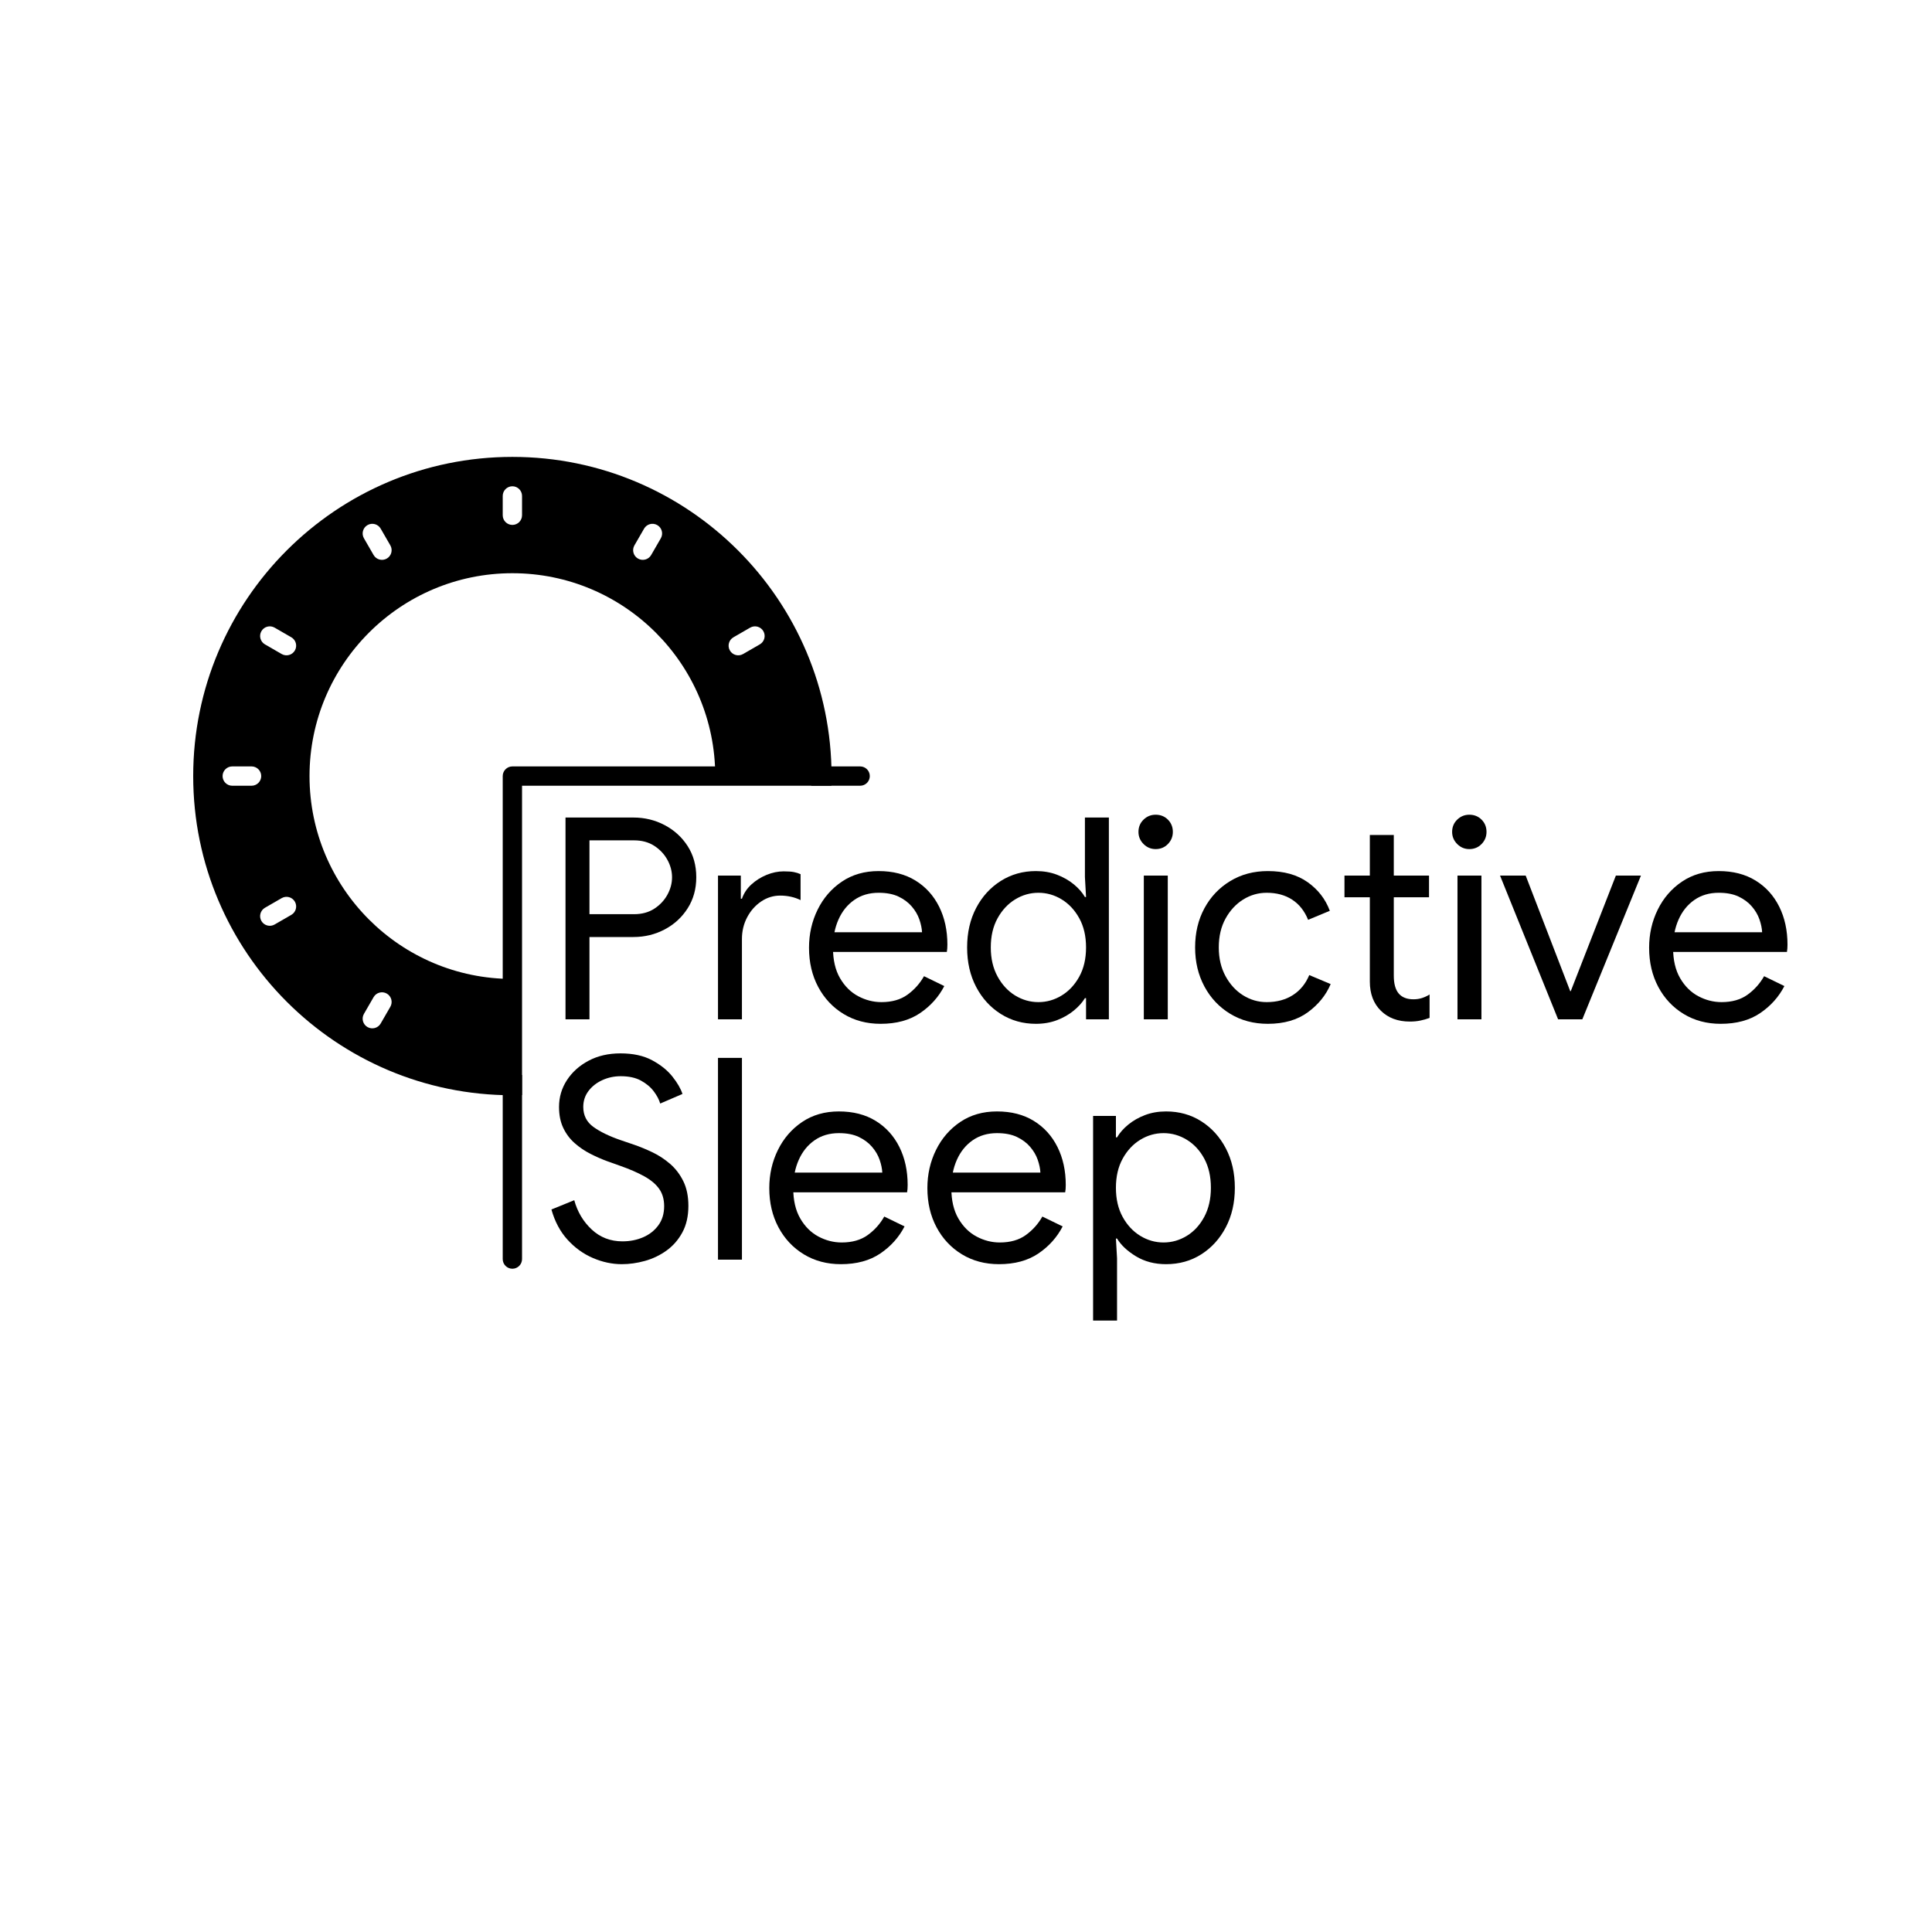
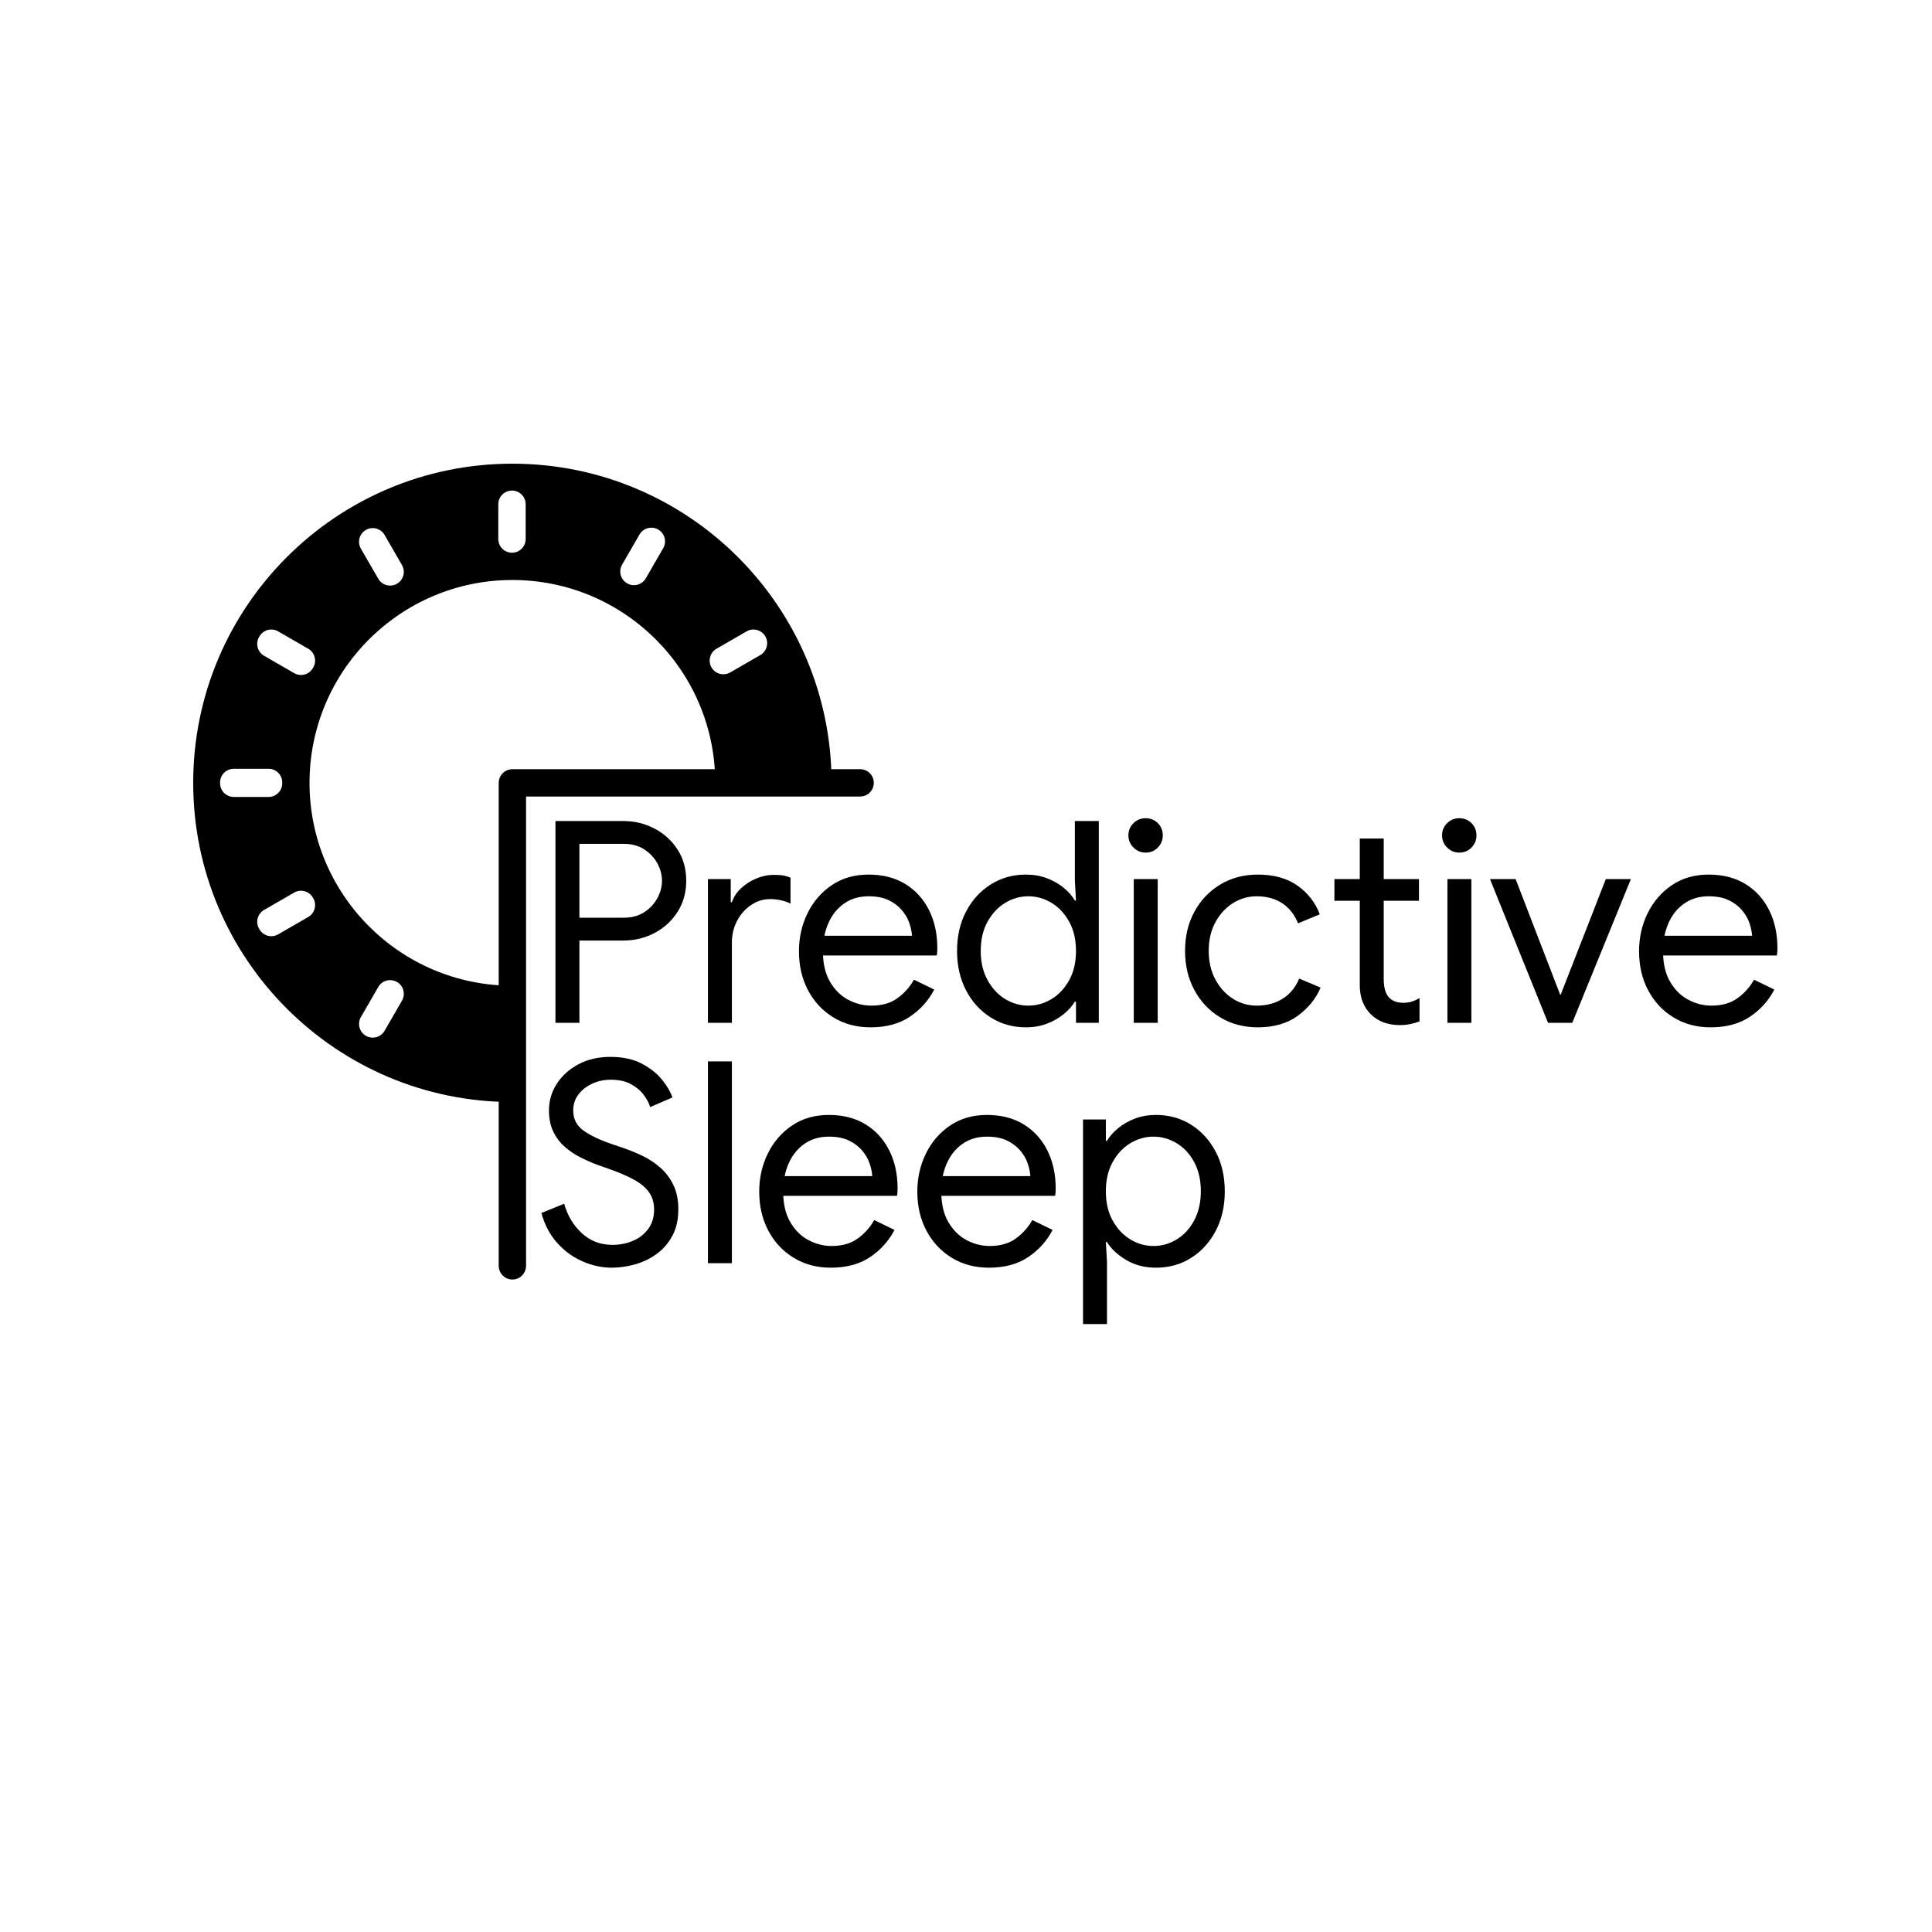
- <svg xmlns="http://www.w3.org/2000/svg" width="100%" height="100%" viewBox="0 0 1000 1000" version="1.1" xml:space="preserve" style="fill-rule:evenodd;clip-rule:evenodd;stroke-linejoin:round;stroke-miterlimit:2;">
-   <g transform="matrix(1,0,0,1,60,1.69506)">
+ <svg xmlns="http://www.w3.org/2000/svg" width="100%" height="100%" viewBox="0 0 1000 1000" version="1.1" xml:space="preserve" style="fill-rule:evenodd;clip-rule:evenodd;stroke-linecap:round;stroke-linejoin:round;stroke-miterlimit:1.5;">
+   <g transform="matrix(1,0,0,1,-5.20833,1.81822)">
+     <g transform="matrix(1.16097,0,0,1.16097,-113.545,-238.647)">
+       <path d="M349.926,660L349.926,570.039L380.206,570.039C385.232,570.039 389.881,571.17 394.153,573.431C398.425,575.693 401.838,578.813 404.393,582.792C406.947,586.77 408.225,591.398 408.225,596.675C408.225,601.869 406.947,606.476 404.393,610.496C401.838,614.517 398.425,617.658 394.153,619.92C389.881,622.181 385.232,623.312 380.206,623.312L355.58,623.312L355.58,613.135L380.457,613.135C383.975,613.135 386.991,612.318 389.504,610.685C392.017,609.051 393.964,606.978 395.346,604.465C396.728,601.952 397.419,599.356 397.419,596.675C397.419,593.995 396.728,591.398 395.346,588.885C393.964,586.373 392.017,584.299 389.504,582.666C386.991,581.033 383.975,580.216 380.457,580.216L360.606,580.216L360.606,660L349.926,660Z" style="fill-rule:nonzero;" />
+     </g>
+     <g transform="matrix(1.16097,0,0,1.16097,-113.545,-238.647)">
+       <path d="M417.906,660L417.906,595.921L428.083,595.921L428.083,606.224L428.585,606.224C429.423,603.795 430.826,601.68 432.795,599.879C434.763,598.078 437.025,596.654 439.579,595.607C442.134,594.56 444.668,594.037 447.181,594.037C449.107,594.037 450.615,594.142 451.704,594.351C452.793,594.56 453.798,594.874 454.719,595.293L454.719,606.853C453.379,606.182 451.934,605.68 450.385,605.345C448.835,605.01 447.265,604.842 445.673,604.842C442.574,604.842 439.726,605.722 437.129,607.481C434.533,609.24 432.459,611.585 430.91,614.517C429.36,617.449 428.585,620.673 428.585,624.191L428.585,660L417.906,660Z" style="fill-rule:nonzero;" />
+     </g>
+     <g transform="matrix(1.16097,0,0,1.16097,-113.545,-238.647)">
+       <path d="M490.402,662.01C484.204,662.01 478.697,660.544 473.88,657.613C469.064,654.681 465.294,650.66 462.572,645.551C459.85,640.441 458.489,634.62 458.489,628.086C458.489,621.972 459.766,616.318 462.321,611.124C464.876,605.931 468.477,601.764 473.126,598.623C477.775,595.482 483.241,593.911 489.523,593.911C495.889,593.911 501.354,595.314 505.919,598.12C510.484,600.926 514.003,604.8 516.474,609.742C518.945,614.684 520.18,620.338 520.18,626.704C520.18,627.291 520.159,627.877 520.117,628.463C520.075,629.05 520.013,629.552 519.929,629.971L464.771,629.971L464.771,621.176L508.872,621.176C508.788,619.417 508.39,617.511 507.678,615.459C506.966,613.407 505.836,611.48 504.286,609.68C502.736,607.879 500.768,606.413 498.381,605.282C495.994,604.151 493.041,603.586 489.523,603.586C485.335,603.586 481.712,604.654 478.655,606.79C475.597,608.926 473.252,611.836 471.619,615.522C469.985,619.208 469.169,623.396 469.169,628.086C469.169,633.531 470.216,638.054 472.31,641.656C474.404,645.258 477.105,647.938 480.414,649.697C483.722,651.456 487.178,652.336 490.779,652.336C495.47,652.336 499.344,651.226 502.401,649.006C505.459,646.786 507.909,644.043 509.752,640.776L518.798,645.174C516.285,650.032 512.683,654.053 507.993,657.236C503.302,660.419 497.438,662.01 490.402,662.01Z" style="fill-rule:nonzero;" />
+     </g>
+     <g transform="matrix(1.16097,0,0,1.16097,-113.545,-238.647)">
+       <path d="M559.632,662.01C553.853,662.01 548.638,660.544 543.99,657.613C539.341,654.681 535.676,650.66 532.996,645.551C530.315,640.441 528.975,634.578 528.975,627.961C528.975,621.343 530.315,615.48 532.996,610.371C535.676,605.261 539.341,601.24 543.99,598.309C548.638,595.377 553.853,593.911 559.632,593.911C563.067,593.911 566.208,594.456 569.056,595.545C571.904,596.633 574.395,598.057 576.531,599.816C578.667,601.575 580.322,603.46 581.494,605.47L581.997,605.47L581.494,596.55L581.494,570.039L592.174,570.039L592.174,660L581.997,660L581.997,650.577L581.494,650.577C580.322,652.503 578.667,654.346 576.531,656.105C574.395,657.864 571.904,659.288 569.056,660.377C566.208,661.466 563.067,662.01 559.632,662.01ZM560.763,652.336C564.449,652.336 567.904,651.351 571.129,649.383C574.354,647.415 576.971,644.609 578.982,640.965C580.992,637.321 581.997,632.987 581.997,627.961C581.997,622.935 580.992,618.6 578.982,614.957C576.971,611.313 574.354,608.507 571.129,606.538C567.904,604.57 564.449,603.586 560.763,603.586C557.078,603.586 553.622,604.57 550.397,606.538C547.173,608.507 544.555,611.313 542.545,614.957C540.534,618.6 539.529,622.935 539.529,627.961C539.529,632.903 540.534,637.217 542.545,640.902C544.555,644.588 547.173,647.415 550.397,649.383C553.622,651.351 557.078,652.336 560.763,652.336Z" style="fill-rule:nonzero;" />
+     </g>
+     <g transform="matrix(1.16097,0,0,1.16097,-113.545,-238.647)">
+       <path d="M607.754,660L607.754,595.921L618.434,595.921L618.434,660L607.754,660ZM613.031,584.111C610.937,584.111 609.136,583.357 607.628,581.849C606.121,580.342 605.367,578.541 605.367,576.447C605.367,574.269 606.121,572.447 607.628,570.981C609.136,569.515 610.937,568.782 613.031,568.782C615.209,568.782 617.031,569.515 618.497,570.981C619.962,572.447 620.695,574.269 620.695,576.447C620.695,578.541 619.962,580.342 618.497,581.849C617.031,583.357 615.209,584.111 613.031,584.111Z" style="fill-rule:nonzero;" />
+     </g>
+     <g transform="matrix(1.16097,0,0,1.16097,-113.545,-238.647)">
+       <path d="M663.037,662.01C656.755,662.01 651.164,660.524 646.264,657.55C641.364,654.576 637.532,650.514 634.768,645.362C632.003,640.211 630.621,634.41 630.621,627.961C630.621,621.427 632.003,615.606 634.768,610.496C637.532,605.387 641.364,601.345 646.264,598.372C651.164,595.398 656.755,593.911 663.037,593.911C670.241,593.911 676.167,595.565 680.816,598.874C685.465,602.183 688.753,606.434 690.679,611.627L681.005,615.648C679.413,611.711 677.047,608.716 673.906,606.664C670.765,604.612 666.974,603.586 662.535,603.586C658.766,603.586 655.268,604.591 652.044,606.601C648.819,608.612 646.201,611.439 644.191,615.082C642.181,618.726 641.175,623.019 641.175,627.961C641.175,632.819 642.181,637.091 644.191,640.776C646.201,644.462 648.819,647.31 652.044,649.32C655.268,651.331 658.766,652.336 662.535,652.336C667.058,652.336 670.953,651.289 674.22,649.195C677.487,647.101 679.916,644.127 681.507,640.274L691.056,644.294C688.962,649.236 685.57,653.425 680.879,656.859C676.188,660.293 670.241,662.01 663.037,662.01Z" style="fill-rule:nonzero;" />
+     </g>
+     <g transform="matrix(1.16097,0,0,1.16097,-113.545,-238.647)">
+       <path d="M697.213,605.596L697.213,595.921L709.149,595.921L709.149,605.596L697.213,605.596ZM726.362,661.005C721.001,661.005 716.688,659.393 713.421,656.168C710.154,652.943 708.521,648.608 708.521,643.164L708.521,577.829L719.2,577.829L719.2,640.525C719.2,644.127 719.933,646.786 721.399,648.504C722.865,650.221 725.064,651.079 727.995,651.079C729.336,651.079 730.592,650.891 731.765,650.514C732.938,650.137 734.068,649.613 735.157,648.943L735.157,659.372C733.817,659.874 732.435,660.272 731.011,660.565C729.587,660.859 728.037,661.005 726.362,661.005ZM718.572,605.596L718.572,595.921L734.906,595.921L734.906,605.596L718.572,605.596Z" style="fill-rule:nonzero;" />
+     </g>
+     <g transform="matrix(1.16097,0,0,1.16097,-113.545,-238.647)">
+       <path d="M747.596,660L747.596,595.921L758.276,595.921L758.276,660L747.596,660ZM752.873,584.111C750.779,584.111 748.978,583.357 747.47,581.849C745.963,580.342 745.209,578.541 745.209,576.447C745.209,574.269 745.963,572.447 747.47,570.981C748.978,569.515 750.779,568.782 752.873,568.782C755.051,568.782 756.873,569.515 758.339,570.981C759.804,572.447 760.537,574.269 760.537,576.447C760.537,578.541 759.804,580.342 758.339,581.849C756.873,583.357 755.051,584.111 752.873,584.111Z" style="fill-rule:nonzero;" />
+     </g>
+     <g transform="matrix(1.16097,0,0,1.16097,-113.545,-238.647)">
+       <path d="M792.451,660L766.568,595.921L778.002,595.921L797.854,647.436L798.105,647.436L818.208,595.921L829.39,595.921L803.256,660L792.451,660Z" style="fill-rule:nonzero;" />
+     </g>
+     <g transform="matrix(1.16097,0,0,1.16097,-113.545,-238.647)">
+       <path d="M864.948,662.01C858.749,662.01 853.242,660.544 848.425,657.613C843.609,654.681 839.84,650.66 837.117,645.551C834.395,640.441 833.034,634.62 833.034,628.086C833.034,621.972 834.311,616.318 836.866,611.124C839.421,605.931 843.023,601.764 847.672,598.623C852.32,595.482 857.786,593.911 864.068,593.911C870.434,593.911 875.9,595.314 880.465,598.12C885.03,600.926 888.548,604.8 891.019,609.742C893.49,614.684 894.725,620.338 894.725,626.704C894.725,627.291 894.704,627.877 894.662,628.463C894.621,629.05 894.558,629.552 894.474,629.971L839.316,629.971L839.316,621.176L883.417,621.176C883.334,619.417 882.936,617.511 882.224,615.459C881.512,613.407 880.381,611.48 878.831,609.68C877.282,607.879 875.313,606.413 872.926,605.282C870.539,604.151 867.586,603.586 864.068,603.586C859.88,603.586 856.257,604.654 853.2,606.79C850.143,608.926 847.797,611.836 846.164,615.522C844.53,619.208 843.714,623.396 843.714,628.086C843.714,633.531 844.761,638.054 846.855,641.656C848.949,645.258 851.65,647.938 854.959,649.697C858.268,651.456 861.723,652.336 865.325,652.336C870.015,652.336 873.889,651.226 876.947,649.006C880.004,646.786 882.454,644.043 884.297,640.776L893.343,645.174C890.83,650.032 887.229,654.053 882.538,657.236C877.847,660.419 871.984,662.01 864.948,662.01Z" style="fill-rule:nonzero;" />
+     </g>
+     <g transform="matrix(1.16097,0,0,1.16097,-113.545,-260.107)">
+       <path d="M375.055,787.654C370.699,787.654 366.385,786.733 362.113,784.89C357.841,783.048 354.072,780.325 350.805,776.723C347.539,773.122 345.151,768.64 343.644,763.28L353.821,759.133C355.245,764.327 357.841,768.682 361.611,772.2C365.38,775.718 369.945,777.477 375.306,777.477C378.657,777.477 381.735,776.87 384.541,775.655C387.347,774.441 389.609,772.661 391.326,770.316C393.043,767.97 393.901,765.122 393.901,761.772C393.901,758.756 393.168,756.202 391.703,754.107C390.237,752.013 388.038,750.15 385.106,748.516C382.175,746.883 378.573,745.312 374.301,743.805L368.647,741.794C366.134,740.873 363.6,739.763 361.045,738.465C358.491,737.166 356.145,735.575 354.009,733.69C351.873,731.806 350.177,729.544 348.921,726.906C347.664,724.267 347.036,721.147 347.036,717.545C347.036,713.189 348.209,709.211 350.554,705.609C352.899,702.007 356.124,699.117 360.229,696.939C364.333,694.762 369.066,693.673 374.427,693.673C380.039,693.673 384.75,694.699 388.561,696.751C392.373,698.803 395.388,701.232 397.608,704.038C399.828,706.844 401.314,709.42 402.068,711.765L392.142,716.037C391.64,714.278 390.676,712.456 389.253,710.572C387.829,708.687 385.923,707.096 383.536,705.797C381.148,704.499 378.154,703.85 374.552,703.85C371.62,703.85 368.877,704.436 366.322,705.609C363.768,706.782 361.716,708.394 360.166,710.446C358.616,712.498 357.841,714.865 357.841,717.545C357.841,721.314 359.349,724.288 362.365,726.466C365.38,728.644 369.443,730.612 374.552,732.371L380.457,734.381C383.138,735.303 385.881,736.434 388.687,737.774C391.493,739.114 394.111,740.831 396.54,742.925C398.969,745.019 400.937,747.595 402.445,750.652C403.953,753.71 404.707,757.374 404.707,761.646C404.707,766.253 403.806,770.211 402.005,773.52C400.204,776.828 397.838,779.529 394.907,781.624C391.975,783.718 388.771,785.246 385.295,786.21C381.819,787.173 378.405,787.654 375.055,787.654Z" style="fill-rule:nonzero;" />
+     </g>
+     <g transform="matrix(1.16097,0,0,1.16097,-113.545,-260.107)">
+       <rect x="417.906" y="695.683" width="10.68" height="89.961" style="fill-rule:nonzero;" />
+     </g>
+     <g transform="matrix(1.16097,0,0,1.16097,-113.545,-260.107)">
+       <path d="M472.687,787.654C466.488,787.654 460.981,786.189 456.164,783.257C451.348,780.325 447.579,776.305 444.856,771.195C442.134,766.086 440.773,760.264 440.773,753.731C440.773,747.616 442.05,741.962 444.605,736.769C447.16,731.575 450.762,727.408 455.41,724.267C460.059,721.126 465.525,719.555 471.807,719.555C478.173,719.555 483.639,720.958 488.204,723.764C492.769,726.57 496.287,730.444 498.758,735.387C501.229,740.329 502.464,745.982 502.464,752.348C502.464,752.935 502.443,753.521 502.401,754.107C502.36,754.694 502.297,755.196 502.213,755.615L447.055,755.615L447.055,746.82L491.156,746.82C491.072,745.061 490.675,743.156 489.963,741.103C489.251,739.051 488.12,737.125 486.57,735.324C485.021,733.523 483.052,732.057 480.665,730.926C478.278,729.795 475.325,729.23 471.807,729.23C467.619,729.23 463.996,730.298 460.939,732.434C457.881,734.57 455.536,737.481 453.903,741.166C452.269,744.852 451.453,749.04 451.453,753.731C451.453,759.175 452.5,763.698 454.594,767.3C456.688,770.902 459.389,773.582 462.698,775.341C466.006,777.1 469.462,777.98 473.063,777.98C477.754,777.98 481.628,776.87 484.686,774.65C487.743,772.431 490.193,769.687 492.036,766.421L501.082,770.818C498.569,775.676 494.967,779.697 490.277,782.88C485.586,786.063 479.723,787.654 472.687,787.654Z" style="fill-rule:nonzero;" />
+     </g>
+     <g transform="matrix(1.16097,0,0,1.16097,-113.545,-260.107)">
+       <path d="M543.173,787.654C536.974,787.654 531.467,786.189 526.651,783.257C521.834,780.325 518.065,776.305 515.343,771.195C512.62,766.086 511.259,760.264 511.259,753.731C511.259,747.616 512.537,741.962 515.091,736.769C517.646,731.575 521.248,727.408 525.897,724.267C530.546,721.126 536.011,719.555 542.293,719.555C548.659,719.555 554.125,720.958 558.69,723.764C563.255,726.57 566.773,730.444 569.244,735.387C571.715,740.329 572.951,745.982 572.951,752.348C572.951,752.935 572.93,753.521 572.888,754.107C572.846,754.694 572.783,755.196 572.699,755.615L517.542,755.615L517.542,746.82L561.643,746.82C561.559,745.061 561.161,743.156 560.449,741.103C559.737,739.051 558.606,737.125 557.057,735.324C555.507,733.523 553.539,732.057 551.151,730.926C548.764,729.795 545.811,729.23 542.293,729.23C538.105,729.23 534.483,730.298 531.425,732.434C528.368,734.57 526.022,737.481 524.389,741.166C522.756,744.852 521.939,749.04 521.939,753.731C521.939,759.175 522.986,763.698 525.08,767.3C527.174,770.902 529.876,773.582 533.184,775.341C536.493,777.1 539.948,777.98 543.55,777.98C548.241,777.98 552.115,776.87 555.172,774.65C558.229,772.431 560.679,769.687 562.522,766.421L571.569,770.818C569.056,775.676 565.454,779.697 560.763,782.88C556.072,786.063 550.209,787.654 543.173,787.654Z" style="fill-rule:nonzero;" />
+     </g>
+     <g transform="matrix(1.16097,0,0,1.16097,-113.545,-260.107)">
+       <path d="M585.138,812.783L585.138,721.566L595.315,721.566L595.315,731.115L595.818,731.115C596.991,729.104 598.645,727.22 600.781,725.461C602.917,723.702 605.409,722.278 608.257,721.189C611.105,720.1 614.246,719.555 617.68,719.555C623.543,719.555 628.778,721.021 633.385,723.953C637.992,726.885 641.636,730.905 644.316,736.015C646.997,741.124 648.337,746.988 648.337,753.605C648.337,760.222 646.997,766.086 644.316,771.195C641.636,776.305 637.992,780.325 633.385,783.257C628.778,786.189 623.543,787.654 617.68,787.654C612.57,787.654 608.089,786.482 604.236,784.136C600.383,781.791 597.577,779.153 595.818,776.221L595.315,776.221L595.818,785.016L595.818,812.783L585.138,812.783ZM616.549,777.98C620.235,777.98 623.69,776.996 626.915,775.027C630.14,773.059 632.736,770.232 634.705,766.546C636.673,762.861 637.657,758.547 637.657,753.605C637.657,748.579 636.673,744.244 634.705,740.601C632.736,736.957 630.14,734.151 626.915,732.183C623.69,730.214 620.235,729.23 616.549,729.23C612.864,729.23 609.408,730.214 606.183,732.183C602.959,734.151 600.341,736.957 598.331,740.601C596.32,744.244 595.315,748.579 595.315,753.605C595.315,758.631 596.32,762.965 598.331,766.609C600.341,770.253 602.959,773.059 606.183,775.027C609.408,776.996 612.864,777.98 616.549,777.98Z" style="fill-rule:nonzero;" />
+     </g>
+   </g>
+   <g transform="matrix(1,0,0,1,60,5.20833)">
    <g transform="matrix(1,0,0,1,-234.792,0)">
      <path d="M445,565.134C443.339,565.183 441.673,565.208 440,565.208C348.819,565.208 274.792,491.181 274.792,400C274.792,308.819 348.819,234.792 440,234.792C531.181,234.792 605.208,308.819 605.208,400C605.208,401.673 605.183,403.339 605.134,405L594.712,405C594.765,403.34 594.792,401.673 594.792,400C594.792,314.568 525.432,245.208 440,245.208C354.568,245.208 285.208,314.568 285.208,400C285.208,485.432 354.568,554.792 440,554.792C441.673,554.792 443.34,554.765 445,554.712L445,565.134Z" />
    </g>
    <g transform="matrix(1,0,0,1,-234.792,0)">
-       <path d="M440,505L440,560C351.694,560 280,488.306 280,400C280,311.694 351.694,240 440,240C528.306,240 600,311.694 600,400L545,400C545,342.049 497.951,295 440,295C382.049,295 335,342.049 335,400C335,457.951 382.049,505 440,505ZM435,255L435,265C435,267.76 437.24,270 440,270C442.76,270 445,267.76 445,265L445,255C445,252.24 442.76,250 440,250C437.24,250 435,252.24 435,255ZM363.17,276.926L368.17,285.587C369.55,287.976 372.61,288.796 375,287.417C377.39,286.037 378.21,282.976 376.83,280.587L371.83,271.926C370.45,269.536 367.39,268.716 365,270.096C362.61,271.476 361.79,274.536 363.17,276.926ZM295,405L305,405C307.76,405 310,402.76 310,400C310,397.24 307.76,395 305,395L295,395C292.24,395 290,397.24 290,400C290,402.76 292.24,405 295,405ZM559.413,336.83L568.074,331.83C570.464,330.45 571.284,327.39 569.904,325C568.524,322.61 565.464,321.79 563.074,323.17L554.413,328.17C552.024,329.55 551.204,332.61 552.583,335C553.963,337.39 557.024,338.21 559.413,336.83ZM508.17,271.926L503.17,280.587C501.79,282.976 502.61,286.037 505,287.417C507.39,288.796 510.45,287.976 511.83,285.587L516.83,276.926C518.21,274.536 517.39,271.476 515,270.096C512.61,268.716 509.55,269.536 508.17,271.926ZM311.926,331.83L320.587,336.83C322.976,338.21 326.037,337.39 327.417,335C328.796,332.61 327.976,329.55 325.587,328.17L316.926,323.17C314.536,321.79 311.476,322.61 310.096,325C308.716,327.39 309.536,330.45 311.926,331.83ZM368.17,514.413L363.17,523.074C361.79,525.464 362.61,528.524 365,529.904C367.39,531.284 370.45,530.464 371.83,528.074L376.83,519.413C378.21,517.024 377.39,513.963 375,512.583C372.61,511.204 369.55,512.024 368.17,514.413ZM316.926,476.83L325.587,471.83C327.976,470.45 328.796,467.39 327.417,465C326.037,462.61 322.976,461.79 320.587,463.17L311.926,468.17C309.536,469.55 308.716,472.61 310.096,475C311.476,477.39 314.536,478.21 316.926,476.83Z" />
+       <path d="M440,505L440,560C351.694,560 280,488.306 280,400C280,311.694 351.694,240 440,240C528.306,240 600,311.694 600,400L545,400C545,342.049 497.951,295 440,295C382.049,295 335,342.049 335,400C335,457.951 382.049,505 440,505ZM336.837,340.428C336.871,340.371 336.906,340.315 336.939,340.257C338.894,336.871 337.732,332.536 334.346,330.581L318.758,321.581C315.372,319.626 311.036,320.788 309.082,324.174C309.045,324.237 309.01,324.3 308.976,324.364C308.945,324.412 308.909,324.473 308.873,324.535C306.919,327.92 308.08,332.256 311.466,334.211L327.055,343.211C330.44,345.165 334.776,344.004 336.731,340.618C336.765,340.559 336.798,340.5 336.83,340.44L336.837,340.428ZM361.581,521.242C359.626,524.628 360.788,528.964 364.174,530.918C367.559,532.873 371.895,531.711 373.85,528.326L382.85,512.737C384.804,509.351 383.643,505.016 380.257,503.061C376.871,501.106 372.536,502.268 370.581,505.654L361.581,521.242ZM561.242,321.581L545.654,330.581C542.268,332.536 541.106,336.871 543.061,340.257C545.016,343.643 549.351,344.804 552.737,342.85L568.326,333.85C571.711,331.895 572.873,327.559 570.918,324.174C568.964,320.788 564.628,319.626 561.242,321.581ZM361.581,278.758L370.581,294.346C372.536,297.732 376.871,298.894 380.257,296.939C383.643,294.984 384.804,290.649 382.85,287.263L373.85,271.674C371.895,268.289 367.559,267.127 364.174,269.082C360.788,271.036 359.626,275.372 361.581,278.758ZM288.711,400.009C288.71,400.076 288.708,400.142 288.708,400.208C288.708,404.118 291.882,407.292 295.792,407.292L313.792,407.292C317.701,407.292 320.875,404.118 320.875,400.208C320.875,400.135 320.874,400.063 320.872,399.991C320.874,399.934 320.875,399.863 320.875,399.792C320.875,395.882 317.701,392.708 313.792,392.708L295.792,392.708C291.882,392.708 288.708,395.882 288.708,399.792C288.708,399.86 288.709,399.928 288.711,399.995L288.711,400.009ZM308.985,475.653C309.016,475.711 309.048,475.769 309.082,475.826C311.036,479.212 315.372,480.374 318.758,478.419L334.346,469.419C337.732,467.464 338.894,463.129 336.939,459.743C336.902,459.68 336.865,459.617 336.827,459.556C336.801,459.506 336.766,459.444 336.731,459.382C334.776,455.996 330.44,454.835 327.055,456.789L311.466,465.789C308.08,467.744 306.919,472.08 308.873,475.465C308.907,475.524 308.942,475.583 308.978,475.64L308.985,475.653ZM432.708,255.792L432.708,273.792C432.708,277.701 435.882,280.875 439.792,280.875C443.701,280.875 446.875,277.701 446.875,273.792L446.875,255.792C446.875,251.882 443.701,248.708 439.792,248.708C435.882,248.708 432.708,251.882 432.708,255.792ZM505.789,271.466L496.789,287.055C494.835,290.44 495.996,294.776 499.382,296.731C502.768,298.685 507.103,297.524 509.058,294.138L518.058,278.549C520.013,275.164 518.851,270.828 515.465,268.873C512.08,266.919 507.744,268.08 505.789,271.466Z" />
    </g>
    <g transform="matrix(1,0,0,1,5.20833,-5.68434e-14)">
-       <path d="M195,400C195,397.24 197.24,395 200,395L380,395C382.76,395 385,397.24 385,400C385,402.76 382.76,405 380,405L205,405L205,650C205,652.76 202.76,655 200,655C197.24,655 195,652.76 195,650L195,400Z" />
+       <path d="M195,400C195,397.24 197.24,395 200,395L380,395C382.76,395 385,397.24 385,400C385,402.76 382.76,405 380,405L205,405L205,650C205,652.76 202.76,655 200,655C197.24,655 195,652.76 195,650L195,400Z" style="stroke:black;stroke-width:4.17px;" />
    </g>
  </g>
-   <g transform="matrix(1.16097,0,0,1.16097,-113.545,-238.647)">
-     <path d="M349.926,660L349.926,570.039L380.206,570.039C385.232,570.039 389.881,571.17 394.153,573.431C398.425,575.693 401.838,578.813 404.393,582.792C406.947,586.77 408.225,591.398 408.225,596.675C408.225,601.869 406.947,606.476 404.393,610.496C401.838,614.517 398.425,617.658 394.153,619.92C389.881,622.181 385.232,623.312 380.206,623.312L355.58,623.312L355.58,613.135L380.457,613.135C383.975,613.135 386.991,612.318 389.504,610.685C392.017,609.051 393.964,606.978 395.346,604.465C396.728,601.952 397.419,599.356 397.419,596.675C397.419,593.995 396.728,591.398 395.346,588.885C393.964,586.373 392.017,584.299 389.504,582.666C386.991,581.033 383.975,580.216 380.457,580.216L360.606,580.216L360.606,660L349.926,660Z" style="fill-rule:nonzero;" />
-   </g>
-   <g transform="matrix(1.16097,0,0,1.16097,-113.545,-238.647)">
-     <path d="M417.906,660L417.906,595.921L428.083,595.921L428.083,606.224L428.585,606.224C429.423,603.795 430.826,601.68 432.795,599.879C434.763,598.078 437.025,596.654 439.579,595.607C442.134,594.56 444.668,594.037 447.181,594.037C449.107,594.037 450.615,594.142 451.704,594.351C452.793,594.56 453.798,594.874 454.719,595.293L454.719,606.853C453.379,606.182 451.934,605.68 450.385,605.345C448.835,605.01 447.265,604.842 445.673,604.842C442.574,604.842 439.726,605.722 437.129,607.481C434.533,609.24 432.459,611.585 430.91,614.517C429.36,617.449 428.585,620.673 428.585,624.191L428.585,660L417.906,660Z" style="fill-rule:nonzero;" />
-   </g>
-   <g transform="matrix(1.16097,0,0,1.16097,-113.545,-238.647)">
-     <path d="M490.402,662.01C484.204,662.01 478.697,660.544 473.88,657.613C469.064,654.681 465.294,650.66 462.572,645.551C459.85,640.441 458.489,634.62 458.489,628.086C458.489,621.972 459.766,616.318 462.321,611.124C464.876,605.931 468.477,601.764 473.126,598.623C477.775,595.482 483.241,593.911 489.523,593.911C495.889,593.911 501.354,595.314 505.919,598.12C510.484,600.926 514.003,604.8 516.474,609.742C518.945,614.684 520.18,620.338 520.18,626.704C520.18,627.291 520.159,627.877 520.117,628.463C520.075,629.05 520.013,629.552 519.929,629.971L464.771,629.971L464.771,621.176L508.872,621.176C508.788,619.417 508.39,617.511 507.678,615.459C506.966,613.407 505.836,611.48 504.286,609.68C502.736,607.879 500.768,606.413 498.381,605.282C495.994,604.151 493.041,603.586 489.523,603.586C485.335,603.586 481.712,604.654 478.655,606.79C475.597,608.926 473.252,611.836 471.619,615.522C469.985,619.208 469.169,623.396 469.169,628.086C469.169,633.531 470.216,638.054 472.31,641.656C474.404,645.258 477.105,647.938 480.414,649.697C483.722,651.456 487.178,652.336 490.779,652.336C495.47,652.336 499.344,651.226 502.401,649.006C505.459,646.786 507.909,644.043 509.752,640.776L518.798,645.174C516.285,650.032 512.683,654.053 507.993,657.236C503.302,660.419 497.438,662.01 490.402,662.01Z" style="fill-rule:nonzero;" />
-   </g>
-   <g transform="matrix(1.16097,0,0,1.16097,-113.545,-238.647)">
-     <path d="M559.632,662.01C553.853,662.01 548.638,660.544 543.99,657.613C539.341,654.681 535.676,650.66 532.996,645.551C530.315,640.441 528.975,634.578 528.975,627.961C528.975,621.343 530.315,615.48 532.996,610.371C535.676,605.261 539.341,601.24 543.99,598.309C548.638,595.377 553.853,593.911 559.632,593.911C563.067,593.911 566.208,594.456 569.056,595.545C571.904,596.633 574.395,598.057 576.531,599.816C578.667,601.575 580.322,603.46 581.494,605.47L581.997,605.47L581.494,596.55L581.494,570.039L592.174,570.039L592.174,660L581.997,660L581.997,650.577L581.494,650.577C580.322,652.503 578.667,654.346 576.531,656.105C574.395,657.864 571.904,659.288 569.056,660.377C566.208,661.466 563.067,662.01 559.632,662.01ZM560.763,652.336C564.449,652.336 567.904,651.351 571.129,649.383C574.354,647.415 576.971,644.609 578.982,640.965C580.992,637.321 581.997,632.987 581.997,627.961C581.997,622.935 580.992,618.6 578.982,614.957C576.971,611.313 574.354,608.507 571.129,606.538C567.904,604.57 564.449,603.586 560.763,603.586C557.078,603.586 553.622,604.57 550.397,606.538C547.173,608.507 544.555,611.313 542.545,614.957C540.534,618.6 539.529,622.935 539.529,627.961C539.529,632.903 540.534,637.217 542.545,640.902C544.555,644.588 547.173,647.415 550.397,649.383C553.622,651.351 557.078,652.336 560.763,652.336Z" style="fill-rule:nonzero;" />
-   </g>
-   <g transform="matrix(1.16097,0,0,1.16097,-113.545,-238.647)">
-     <path d="M607.754,660L607.754,595.921L618.434,595.921L618.434,660L607.754,660ZM613.031,584.111C610.937,584.111 609.136,583.357 607.628,581.849C606.121,580.342 605.367,578.541 605.367,576.447C605.367,574.269 606.121,572.447 607.628,570.981C609.136,569.515 610.937,568.782 613.031,568.782C615.209,568.782 617.031,569.515 618.497,570.981C619.962,572.447 620.695,574.269 620.695,576.447C620.695,578.541 619.962,580.342 618.497,581.849C617.031,583.357 615.209,584.111 613.031,584.111Z" style="fill-rule:nonzero;" />
-   </g>
-   <g transform="matrix(1.16097,0,0,1.16097,-113.545,-238.647)">
-     <path d="M663.037,662.01C656.755,662.01 651.164,660.524 646.264,657.55C641.364,654.576 637.532,650.514 634.768,645.362C632.003,640.211 630.621,634.41 630.621,627.961C630.621,621.427 632.003,615.606 634.768,610.496C637.532,605.387 641.364,601.345 646.264,598.372C651.164,595.398 656.755,593.911 663.037,593.911C670.241,593.911 676.167,595.565 680.816,598.874C685.465,602.183 688.753,606.434 690.679,611.627L681.005,615.648C679.413,611.711 677.047,608.716 673.906,606.664C670.765,604.612 666.974,603.586 662.535,603.586C658.766,603.586 655.268,604.591 652.044,606.601C648.819,608.612 646.201,611.439 644.191,615.082C642.181,618.726 641.175,623.019 641.175,627.961C641.175,632.819 642.181,637.091 644.191,640.776C646.201,644.462 648.819,647.31 652.044,649.32C655.268,651.331 658.766,652.336 662.535,652.336C667.058,652.336 670.953,651.289 674.22,649.195C677.487,647.101 679.916,644.127 681.507,640.274L691.056,644.294C688.962,649.236 685.57,653.425 680.879,656.859C676.188,660.293 670.241,662.01 663.037,662.01Z" style="fill-rule:nonzero;" />
-   </g>
-   <g transform="matrix(1.16097,0,0,1.16097,-113.545,-238.647)">
-     <path d="M697.213,605.596L697.213,595.921L709.149,595.921L709.149,605.596L697.213,605.596ZM726.362,661.005C721.001,661.005 716.688,659.393 713.421,656.168C710.154,652.943 708.521,648.608 708.521,643.164L708.521,577.829L719.2,577.829L719.2,640.525C719.2,644.127 719.933,646.786 721.399,648.504C722.865,650.221 725.064,651.079 727.995,651.079C729.336,651.079 730.592,650.891 731.765,650.514C732.938,650.137 734.068,649.613 735.157,648.943L735.157,659.372C733.817,659.874 732.435,660.272 731.011,660.565C729.587,660.859 728.037,661.005 726.362,661.005ZM718.572,605.596L718.572,595.921L734.906,595.921L734.906,605.596L718.572,605.596Z" style="fill-rule:nonzero;" />
-   </g>
-   <g transform="matrix(1.16097,0,0,1.16097,-113.545,-238.647)">
-     <path d="M747.596,660L747.596,595.921L758.276,595.921L758.276,660L747.596,660ZM752.873,584.111C750.779,584.111 748.978,583.357 747.47,581.849C745.963,580.342 745.209,578.541 745.209,576.447C745.209,574.269 745.963,572.447 747.47,570.981C748.978,569.515 750.779,568.782 752.873,568.782C755.051,568.782 756.873,569.515 758.339,570.981C759.804,572.447 760.537,574.269 760.537,576.447C760.537,578.541 759.804,580.342 758.339,581.849C756.873,583.357 755.051,584.111 752.873,584.111Z" style="fill-rule:nonzero;" />
-   </g>
-   <g transform="matrix(1.16097,0,0,1.16097,-113.545,-238.647)">
-     <path d="M792.451,660L766.568,595.921L778.002,595.921L797.854,647.436L798.105,647.436L818.208,595.921L829.39,595.921L803.256,660L792.451,660Z" style="fill-rule:nonzero;" />
-   </g>
-   <g transform="matrix(1.16097,0,0,1.16097,-113.545,-238.647)">
-     <path d="M864.948,662.01C858.749,662.01 853.242,660.544 848.425,657.613C843.609,654.681 839.84,650.66 837.117,645.551C834.395,640.441 833.034,634.62 833.034,628.086C833.034,621.972 834.311,616.318 836.866,611.124C839.421,605.931 843.023,601.764 847.672,598.623C852.32,595.482 857.786,593.911 864.068,593.911C870.434,593.911 875.9,595.314 880.465,598.12C885.03,600.926 888.548,604.8 891.019,609.742C893.49,614.684 894.725,620.338 894.725,626.704C894.725,627.291 894.704,627.877 894.662,628.463C894.621,629.05 894.558,629.552 894.474,629.971L839.316,629.971L839.316,621.176L883.417,621.176C883.334,619.417 882.936,617.511 882.224,615.459C881.512,613.407 880.381,611.48 878.831,609.68C877.282,607.879 875.313,606.413 872.926,605.282C870.539,604.151 867.586,603.586 864.068,603.586C859.88,603.586 856.257,604.654 853.2,606.79C850.143,608.926 847.797,611.836 846.164,615.522C844.53,619.208 843.714,623.396 843.714,628.086C843.714,633.531 844.761,638.054 846.855,641.656C848.949,645.258 851.65,647.938 854.959,649.697C858.268,651.456 861.723,652.336 865.325,652.336C870.015,652.336 873.889,651.226 876.947,649.006C880.004,646.786 882.454,644.043 884.297,640.776L893.343,645.174C890.83,650.032 887.229,654.053 882.538,657.236C877.847,660.419 871.984,662.01 864.948,662.01Z" style="fill-rule:nonzero;" />
-   </g>
-   <g transform="matrix(1.16097,0,0,1.16097,-113.545,-260.107)">
-     <path d="M375.055,787.654C370.699,787.654 366.385,786.733 362.113,784.89C357.841,783.048 354.072,780.325 350.805,776.723C347.539,773.122 345.151,768.64 343.644,763.28L353.821,759.133C355.245,764.327 357.841,768.682 361.611,772.2C365.38,775.718 369.945,777.477 375.306,777.477C378.657,777.477 381.735,776.87 384.541,775.655C387.347,774.441 389.609,772.661 391.326,770.316C393.043,767.97 393.901,765.122 393.901,761.772C393.901,758.756 393.168,756.202 391.703,754.107C390.237,752.013 388.038,750.15 385.106,748.516C382.175,746.883 378.573,745.312 374.301,743.805L368.647,741.794C366.134,740.873 363.6,739.763 361.045,738.465C358.491,737.166 356.145,735.575 354.009,733.69C351.873,731.806 350.177,729.544 348.921,726.906C347.664,724.267 347.036,721.147 347.036,717.545C347.036,713.189 348.209,709.211 350.554,705.609C352.899,702.007 356.124,699.117 360.229,696.939C364.333,694.762 369.066,693.673 374.427,693.673C380.039,693.673 384.75,694.699 388.561,696.751C392.373,698.803 395.388,701.232 397.608,704.038C399.828,706.844 401.314,709.42 402.068,711.765L392.142,716.037C391.64,714.278 390.676,712.456 389.253,710.572C387.829,708.687 385.923,707.096 383.536,705.797C381.148,704.499 378.154,703.85 374.552,703.85C371.62,703.85 368.877,704.436 366.322,705.609C363.768,706.782 361.716,708.394 360.166,710.446C358.616,712.498 357.841,714.865 357.841,717.545C357.841,721.314 359.349,724.288 362.365,726.466C365.38,728.644 369.443,730.612 374.552,732.371L380.457,734.381C383.138,735.303 385.881,736.434 388.687,737.774C391.493,739.114 394.111,740.831 396.54,742.925C398.969,745.019 400.937,747.595 402.445,750.652C403.953,753.71 404.707,757.374 404.707,761.646C404.707,766.253 403.806,770.211 402.005,773.52C400.204,776.828 397.838,779.529 394.907,781.624C391.975,783.718 388.771,785.246 385.295,786.21C381.819,787.173 378.405,787.654 375.055,787.654Z" style="fill-rule:nonzero;" />
-   </g>
-   <g transform="matrix(1.16097,0,0,1.16097,-113.545,-260.107)">
-     <rect x="417.906" y="695.683" width="10.68" height="89.961" style="fill-rule:nonzero;" />
-   </g>
-   <g transform="matrix(1.16097,0,0,1.16097,-113.545,-260.107)">
-     <path d="M472.687,787.654C466.488,787.654 460.981,786.189 456.164,783.257C451.348,780.325 447.579,776.305 444.856,771.195C442.134,766.086 440.773,760.264 440.773,753.731C440.773,747.616 442.05,741.962 444.605,736.769C447.16,731.575 450.762,727.408 455.41,724.267C460.059,721.126 465.525,719.555 471.807,719.555C478.173,719.555 483.639,720.958 488.204,723.764C492.769,726.57 496.287,730.444 498.758,735.387C501.229,740.329 502.464,745.982 502.464,752.348C502.464,752.935 502.443,753.521 502.401,754.107C502.36,754.694 502.297,755.196 502.213,755.615L447.055,755.615L447.055,746.82L491.156,746.82C491.072,745.061 490.675,743.156 489.963,741.103C489.251,739.051 488.12,737.125 486.57,735.324C485.021,733.523 483.052,732.057 480.665,730.926C478.278,729.795 475.325,729.23 471.807,729.23C467.619,729.23 463.996,730.298 460.939,732.434C457.881,734.57 455.536,737.481 453.903,741.166C452.269,744.852 451.453,749.04 451.453,753.731C451.453,759.175 452.5,763.698 454.594,767.3C456.688,770.902 459.389,773.582 462.698,775.341C466.006,777.1 469.462,777.98 473.063,777.98C477.754,777.98 481.628,776.87 484.686,774.65C487.743,772.431 490.193,769.687 492.036,766.421L501.082,770.818C498.569,775.676 494.967,779.697 490.277,782.88C485.586,786.063 479.723,787.654 472.687,787.654Z" style="fill-rule:nonzero;" />
-   </g>
-   <g transform="matrix(1.16097,0,0,1.16097,-113.545,-260.107)">
-     <path d="M543.173,787.654C536.974,787.654 531.467,786.189 526.651,783.257C521.834,780.325 518.065,776.305 515.343,771.195C512.62,766.086 511.259,760.264 511.259,753.731C511.259,747.616 512.537,741.962 515.091,736.769C517.646,731.575 521.248,727.408 525.897,724.267C530.546,721.126 536.011,719.555 542.293,719.555C548.659,719.555 554.125,720.958 558.69,723.764C563.255,726.57 566.773,730.444 569.244,735.387C571.715,740.329 572.951,745.982 572.951,752.348C572.951,752.935 572.93,753.521 572.888,754.107C572.846,754.694 572.783,755.196 572.699,755.615L517.542,755.615L517.542,746.82L561.643,746.82C561.559,745.061 561.161,743.156 560.449,741.103C559.737,739.051 558.606,737.125 557.057,735.324C555.507,733.523 553.539,732.057 551.151,730.926C548.764,729.795 545.811,729.23 542.293,729.23C538.105,729.23 534.483,730.298 531.425,732.434C528.368,734.57 526.022,737.481 524.389,741.166C522.756,744.852 521.939,749.04 521.939,753.731C521.939,759.175 522.986,763.698 525.08,767.3C527.174,770.902 529.876,773.582 533.184,775.341C536.493,777.1 539.948,777.98 543.55,777.98C548.241,777.98 552.115,776.87 555.172,774.65C558.229,772.431 560.679,769.687 562.522,766.421L571.569,770.818C569.056,775.676 565.454,779.697 560.763,782.88C556.072,786.063 550.209,787.654 543.173,787.654Z" style="fill-rule:nonzero;" />
-   </g>
-   <g transform="matrix(1.16097,0,0,1.16097,-113.545,-260.107)">
-     <path d="M585.138,812.783L585.138,721.566L595.315,721.566L595.315,731.115L595.818,731.115C596.991,729.104 598.645,727.22 600.781,725.461C602.917,723.702 605.409,722.278 608.257,721.189C611.105,720.1 614.246,719.555 617.68,719.555C623.543,719.555 628.778,721.021 633.385,723.953C637.992,726.885 641.636,730.905 644.316,736.015C646.997,741.124 648.337,746.988 648.337,753.605C648.337,760.222 646.997,766.086 644.316,771.195C641.636,776.305 637.992,780.325 633.385,783.257C628.778,786.189 623.543,787.654 617.68,787.654C612.57,787.654 608.089,786.482 604.236,784.136C600.383,781.791 597.577,779.153 595.818,776.221L595.315,776.221L595.818,785.016L595.818,812.783L585.138,812.783ZM616.549,777.98C620.235,777.98 623.69,776.996 626.915,775.027C630.14,773.059 632.736,770.232 634.705,766.546C636.673,762.861 637.657,758.547 637.657,753.605C637.657,748.579 636.673,744.244 634.705,740.601C632.736,736.957 630.14,734.151 626.915,732.183C623.69,730.214 620.235,729.23 616.549,729.23C612.864,729.23 609.408,730.214 606.183,732.183C602.959,734.151 600.341,736.957 598.331,740.601C596.32,744.244 595.315,748.579 595.315,753.605C595.315,758.631 596.32,762.965 598.331,766.609C600.341,770.253 602.959,773.059 606.183,775.027C609.408,776.996 612.864,777.98 616.549,777.98Z" style="fill-rule:nonzero;" />
-   </g>
</svg>
